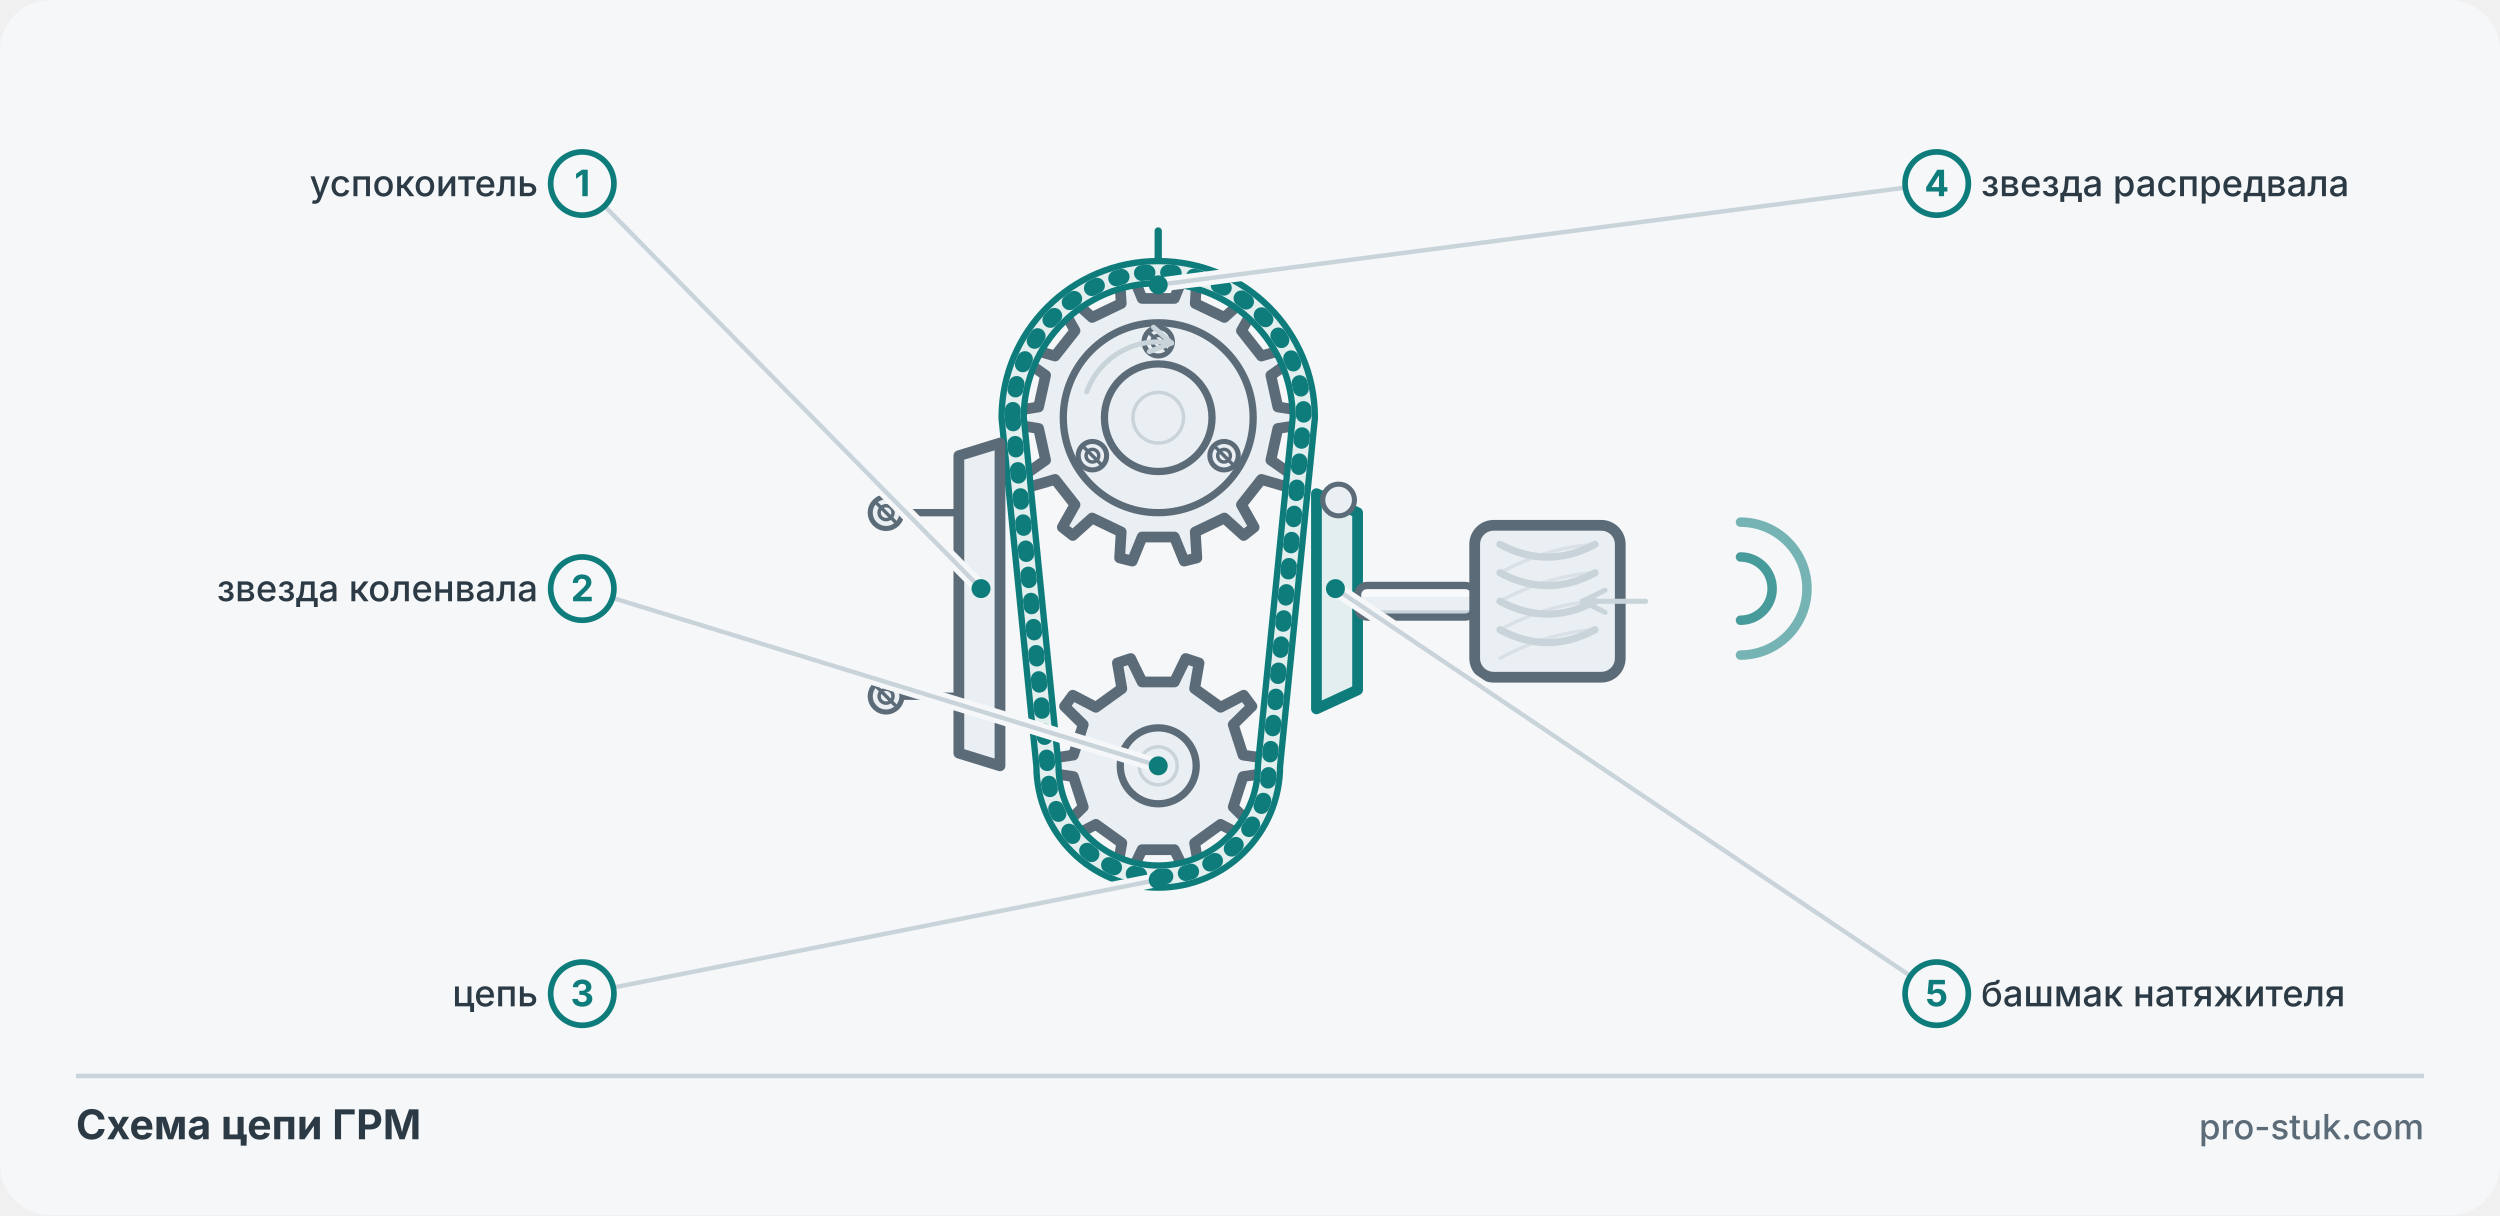
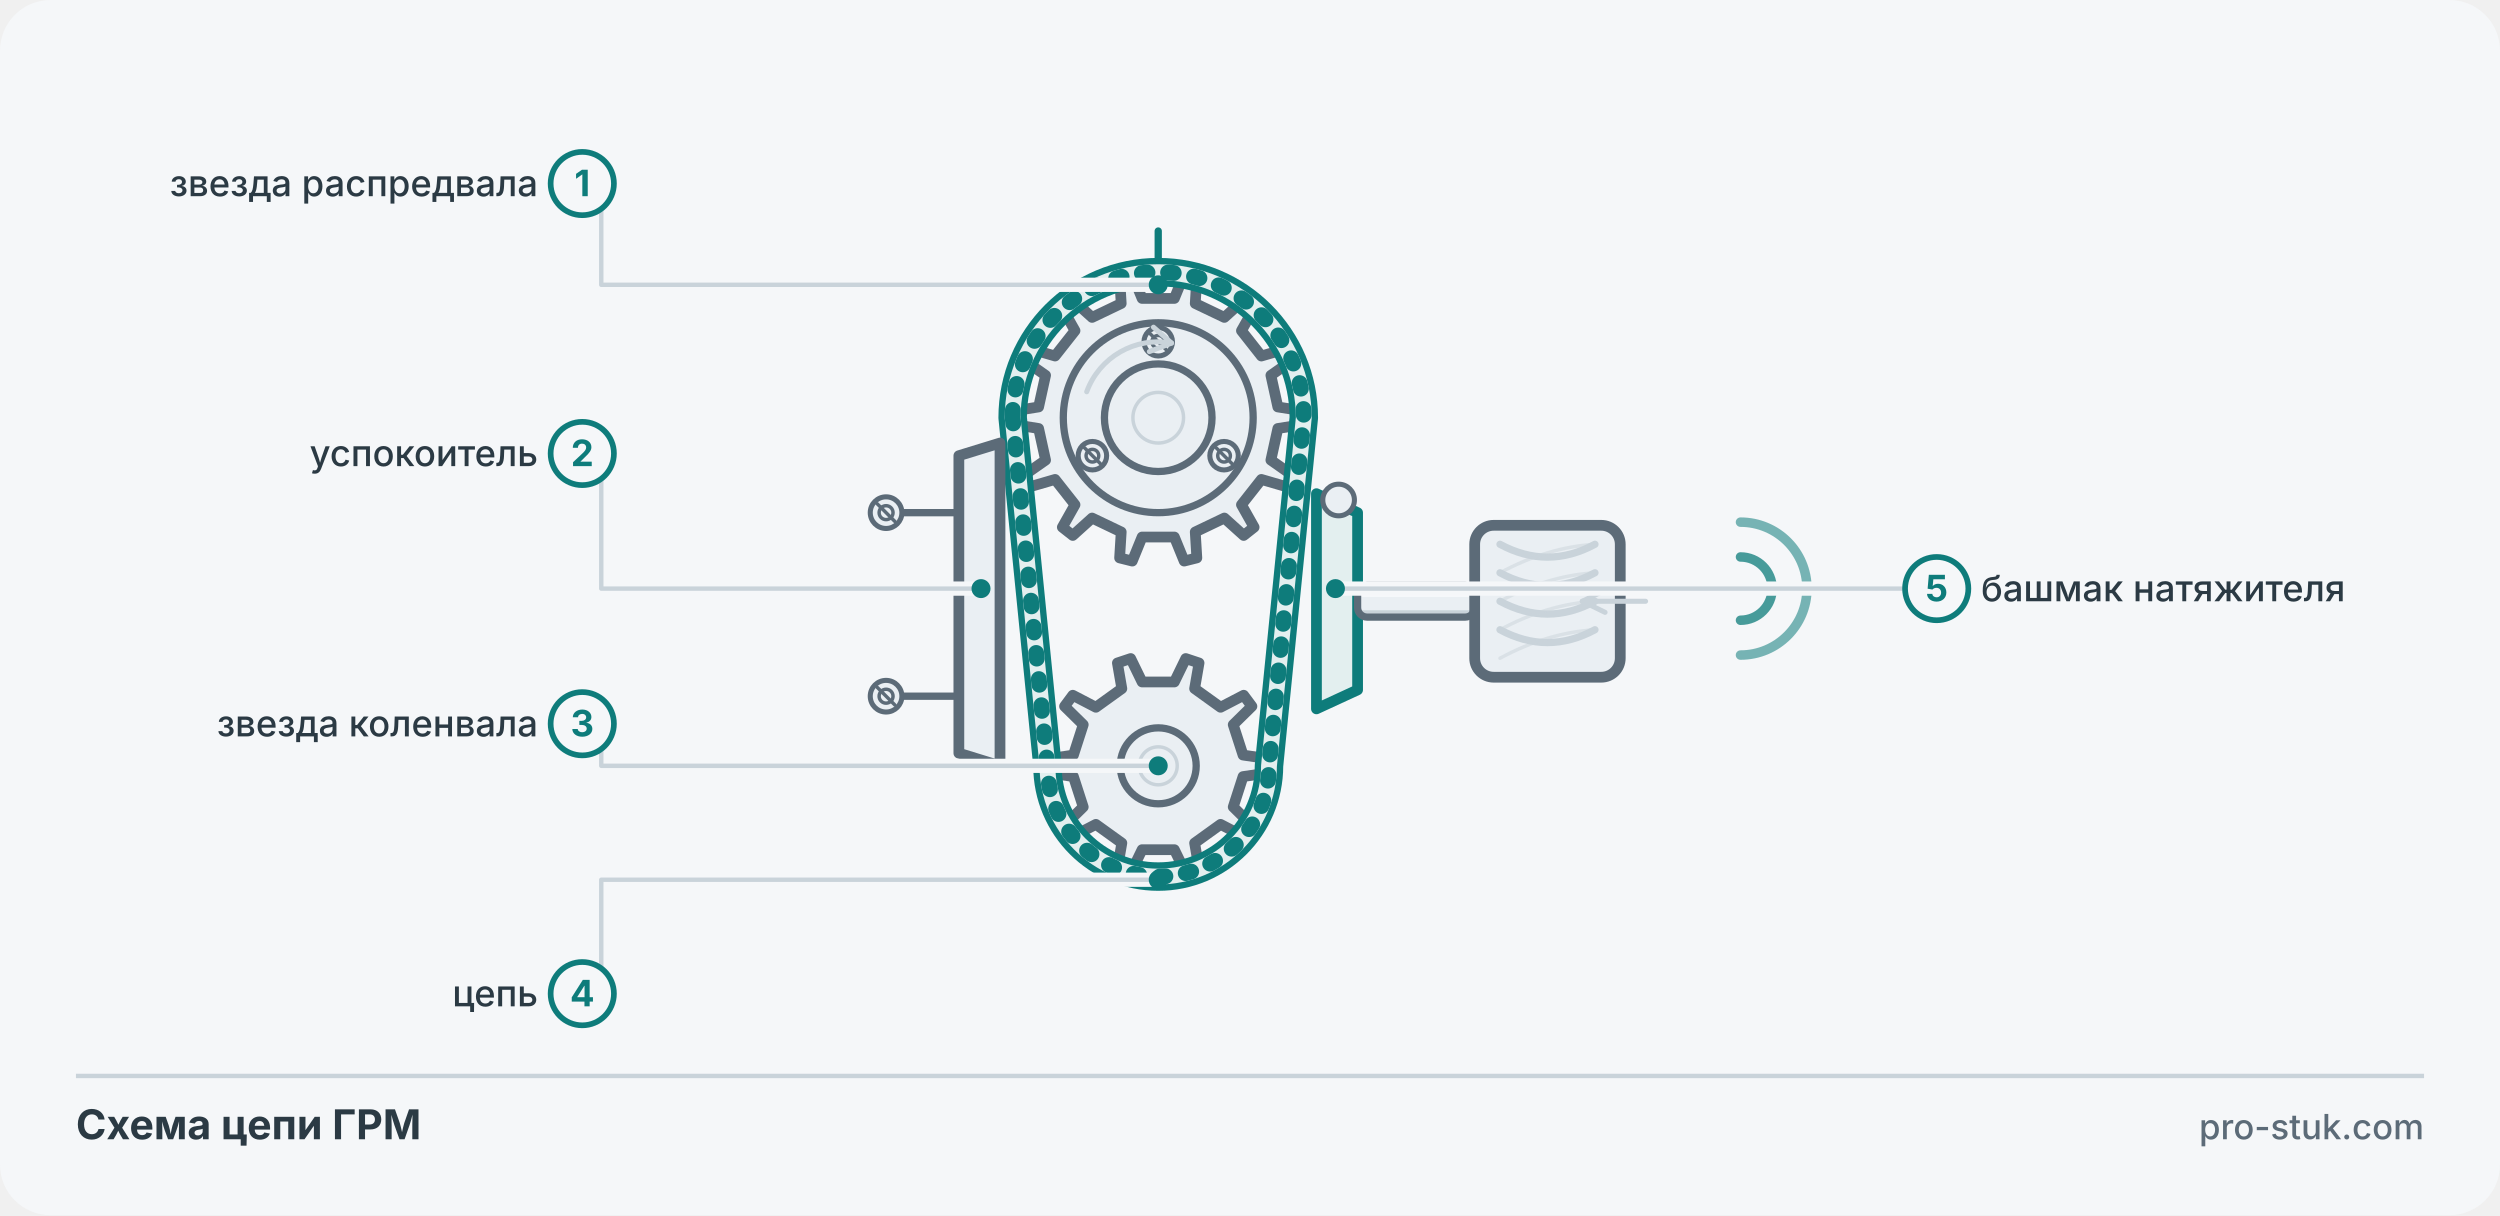
<svg xmlns="http://www.w3.org/2000/svg" viewBox="0 0 790 384" role="img" aria-label="Схема цепи ГРМ">
  <defs>
    <pattern id="mRub" width="7" height="7" patternUnits="userSpaceOnUse">
      <path d="M0 7 L7 0 M-1 1 L1 -1 M6 8 L8 6" stroke="#C9D3DA" stroke-width="1" />
      <path d="M0 0 L7 7 M-1 6 L1 8 M6 -1 L8 1" stroke="#C9D3DA" stroke-width="1" />
    </pattern>
    <pattern id="mCer" width="8" height="8" patternUnits="userSpaceOnUse">
      <circle cx="2" cy="2" r="1.2" fill="#C9D3DA" />
      <circle cx="6" cy="6" r="1.2" fill="#C9D3DA" />
    </pattern>
    <pattern id="mFric" width="6" height="6" patternUnits="userSpaceOnUse">
      <circle cx="1.5" cy="1.5" r="0.9" fill="#0E7C7B" opacity="0.55" />
      <circle cx="4.5" cy="4.5" r="0.9" fill="#0E7C7B" opacity="0.55" />
      <circle cx="4.5" cy="1.5" r="0.6" fill="#0E7C7B" opacity="0.35" />
    </pattern>
    <pattern id="mMet" width="6" height="6" patternUnits="userSpaceOnUse" patternTransform="rotate(45)">
      <path d="M0 0 V6" stroke="#C9D3DA" stroke-width="1" />
    </pattern>
  </defs>
  <rect width="790" height="384" rx="16" fill="#F5F7F9" />
  <g id="hl" />
  <g transform="translate(198,66)">
    <g fill="none" stroke-linecap="round" stroke-linejoin="round">
      <path d="M 205.8 62.6 L 214.0 63.9 L 214.0 68.1 L 205.8 69.4 L 203.6 79.4 L 210.3 84.1 L 208.5 87.8 L 200.6 85.5 L 194.3 93.5 L 198.3 100.6 L 195.0 103.2 L 188.9 97.7 L 179.7 102.1 L 180.2 110.3 L 176.2 111.3 L 173.1 103.7 L 162.9 103.7 L 159.8 111.3 L 155.8 110.3 L 156.3 102.1 L 147.1 97.7 L 141.0 103.2 L 137.7 100.6 L 141.7 93.5 L 135.4 85.5 L 127.5 87.8 L 125.7 84.1 L 132.4 79.4 L 130.2 69.4 L 122.0 68.1 L 122.0 63.9 L 130.2 62.6 L 132.4 52.6 L 125.7 47.9 L 127.5 44.2 L 135.4 46.5 L 141.7 38.5 L 137.7 31.4 L 141.0 28.8 L 147.1 34.3 L 156.3 29.9 L 155.8 21.7 L 159.8 20.7 L 162.9 28.3 L 173.1 28.3 L 176.2 20.7 L 180.2 21.7 L 179.7 29.9 L 188.9 34.3 L 195.0 28.8 L 198.3 31.4 L 194.3 38.5 L 200.6 46.5 L 208.5 44.2 L 210.3 47.9 L 203.6 52.6 Z" stroke="#5C6B78" stroke-width="3.4" fill="#EAEFF3" />
      <circle cx="168.0" cy="66.0" r="30.0" stroke="#5C6B78" stroke-width="2.3" fill="none" />
      <circle cx="168.0" cy="66.0" r="17.0" stroke="#5C6B78" stroke-width="2.3" fill="#EAEFF3" />
      <circle cx="168.0" cy="66.0" r="8.0" stroke="#C9D3DA" stroke-width="1.1" fill="none" />
      <circle cx="188.8" cy="78.0" r="4.5" stroke="#5C6B78" stroke-width="1.6" fill="#EAEFF3" />
      <path d="M 186.3 75.5 L 191.3 80.5" stroke="#5C6B78" stroke-width="1.1" />
      <circle cx="188.8" cy="78.0" r="2.0" stroke="#5C6B78" stroke-width="1.1" fill="none" />
      <circle cx="147.2" cy="78.0" r="4.5" stroke="#5C6B78" stroke-width="1.6" fill="#EAEFF3" />
      <path d="M 144.7 75.5 L 149.7 80.5" stroke="#5C6B78" stroke-width="1.1" />
      <circle cx="147.2" cy="78.0" r="2.0" stroke="#5C6B78" stroke-width="1.1" fill="none" />
      <circle cx="168.0" cy="42.0" r="4.5" stroke="#5C6B78" stroke-width="1.6" fill="#EAEFF3" />
      <path d="M 165.5 39.5 L 170.5 44.5" stroke="#5C6B78" stroke-width="1.1" />
      <circle cx="168.0" cy="42.0" r="2.0" stroke="#5C6B78" stroke-width="1.1" fill="none" />
      <path d="M 168.0 18.0 L 168.0 7.0" stroke="#0E7C7B" stroke-width="2.3" />
      <path d="M 194.8 172.6 L 202.9 173.8 L 202.9 178.2 L 194.8 179.4 L 191.7 189.0 L 197.6 194.8 L 195.0 198.3 L 187.7 194.5 L 179.5 200.4 L 180.9 208.5 L 176.7 209.9 L 173.1 202.5 L 162.9 202.5 L 159.3 209.9 L 155.1 208.5 L 156.5 200.4 L 148.3 194.5 L 141.0 198.3 L 138.4 194.8 L 144.3 189.0 L 141.2 179.4 L 133.1 178.2 L 133.1 173.8 L 141.2 172.6 L 144.3 163.0 L 138.4 157.2 L 141.0 153.7 L 148.3 157.5 L 156.5 151.6 L 155.1 143.5 L 159.3 142.1 L 162.9 149.5 L 173.1 149.5 L 176.7 142.1 L 180.9 143.5 L 179.5 151.6 L 187.7 157.5 L 195.0 153.7 L 197.6 157.2 L 191.7 163.0 Z" stroke="#5C6B78" stroke-width="3.4" fill="#EAEFF3" />
      <circle cx="168.0" cy="176.0" r="12.0" stroke="#5C6B78" stroke-width="2.3" fill="#EAEFF3" />
      <circle cx="168.0" cy="176.0" r="6.0" stroke="#C9D3DA" stroke-width="1.1" fill="none" />
      <path d="M 122.0 66.0 L 133.0 176.0 A 35.0 35.0 0 0 0 203.0 176.0 L 214.0 66.0 A 46.0 46.0 0 0 0 122.0 66.0 Z" stroke="#0E7C7B" stroke-width="9" fill="none" />
      <path d="M 122.0 66.0 L 133.0 176.0 A 35.0 35.0 0 0 0 203.0 176.0 L 214.0 66.0 A 46.0 46.0 0 0 0 122.0 66.0 Z" stroke="#E3EFEF" stroke-width="5" fill="none" />
      <path d="M 122.0 66.0 L 133.0 176.0 A 35.0 35.0 0 0 0 203.0 176.0 L 214.0 66.0 A 46.0 46.0 0 0 0 122.0 66.0 Z" stroke="#0E7C7B" stroke-width="5" stroke-dasharray="1.8 6.5" fill="none" />
      <path d="M 118.0 74.0 L 118.0 176.0 L 105.0 172.0 L 105.0 78.0 Z" stroke="#5C6B78" stroke-width="3.4" fill="#EAEFF3" />
      <path d="M 105.0 96.0 L 86.0 96.0" stroke="#5C6B78" stroke-width="2.3" />
      <circle cx="82.0" cy="96.0" r="5.0" stroke="#5C6B78" stroke-width="1.6" fill="#EAEFF3" />
      <path d="M 79.2 93.2 L 84.8 98.8" stroke="#5C6B78" stroke-width="1.1" />
      <circle cx="82.0" cy="96.0" r="2.2" stroke="#5C6B78" stroke-width="1.1" fill="none" />
      <path d="M 105.0 154.0 L 86.0 154.0" stroke="#5C6B78" stroke-width="2.3" />
      <circle cx="82.0" cy="154.0" r="5.0" stroke="#5C6B78" stroke-width="1.6" fill="#EAEFF3" />
      <path d="M 79.2 151.2 L 84.8 156.8" stroke="#5C6B78" stroke-width="1.1" />
      <circle cx="82.0" cy="154.0" r="2.2" stroke="#5C6B78" stroke-width="1.1" fill="none" />
      <path d="M 218.0 90.0 L 218.0 158.0 L 231.0 152.0 L 231.0 96.0 Z" stroke="#0E7C7B" stroke-width="3.4" fill="#E3EFEF" />
      <circle cx="225.0" cy="92.0" r="5.0" stroke="#5C6B78" stroke-width="1.6" fill="#EAEFF3" />
      <rect x="231.0" y="119.0" width="37.0" height="10.0" rx="3" stroke="none" stroke-width="0" fill="#EAEFF3" />
      <rect x="231.0" y="120.4" width="37.0" height="2.2" fill="#FFFFFF" opacity="0.65" />
      <path d="M 231.0 127.4 L 268.0 127.4" stroke="#C9D3DA" stroke-width="1.1" />
      <rect x="231.0" y="119.0" width="37.0" height="10.0" rx="3" stroke="#5C6B78" stroke-width="2.3" fill="none" />
      <rect x="268.0" y="100.0" width="46.0" height="48.0" rx="6" stroke="#5C6B78" stroke-width="3.4" fill="#EAEFF3" />
      <path d="M 276 106.0 Q 291 114.1 306 106.0" stroke="#C9D3DA" stroke-width="2.3" fill="none" />
      <path d="M 306 106.0 Q 291 106.9 276 115.0" stroke="#C9D3DA" stroke-width="1.1" fill="none" opacity="0.5" />
      <path d="M 276 115.0 Q 291 123.1 306 115.0" stroke="#C9D3DA" stroke-width="2.3" fill="none" />
      <path d="M 306 115.0 Q 291 115.9 276 124.0" stroke="#C9D3DA" stroke-width="1.1" fill="none" opacity="0.5" />
      <path d="M 276 124.0 Q 291 132.1 306 124.0" stroke="#C9D3DA" stroke-width="2.3" fill="none" />
      <path d="M 306 124.0 Q 291 124.9 276 133.0" stroke="#C9D3DA" stroke-width="1.1" fill="none" opacity="0.5" />
      <path d="M 276 133.0 Q 291 141.1 306 133.0" stroke="#C9D3DA" stroke-width="2.3" fill="none" />
      <path d="M 306 133.0 Q 291 133.9 276 142.0" stroke="#C9D3DA" stroke-width="1.1" fill="none" opacity="0.5" />
      <path d="M 322.0 124.0 L 302.0 124.0" stroke="#C9D3DA" stroke-width="1.6" />
      <path d="M 309.2 120.5 L 302.0 124.0 L 309.2 127.5" stroke="#C9D3DA" stroke-width="1.6" fill="none" />
      <path d="M 145.4 57.8 A 24.0 24.0 0 0 1 172.2 42.4" stroke="#C9D3DA" stroke-width="1.6" fill="none" />
      <path d="M 165.2 45.1 L 172.2 42.4 L 166.5 37.4" stroke="#C9D3DA" stroke-width="1.6" fill="none" />
      <path d="M 352 110 A 10 10 0 0 1 352 130" stroke="#0E7C7B" stroke-width="3" opacity="0.75" />
      <path d="M 352 99 A 21 21 0 0 1 352 141" stroke="#0E7C7B" stroke-width="3" opacity="0.55" />
    </g>
  </g>
  <g fill="none" stroke-linecap="round" stroke-linejoin="round">
-     <path d="M 310.0 186.0 L 184.0 58.0" stroke="#F5F7F9" stroke-width="4.5" fill="none" />
-     <path d="M 310.0 186.0 L 184.0 58.0" stroke="#C9D3DA" stroke-width="1.4" fill="none" />
-     <circle cx="310.0" cy="186.0" r="3" fill="#0E7C7B" />
+     <path d="M 184.0 58.0 L 190.0 58.0 L 190.0 90.0 L 366.0 90.0" stroke="#F5F7F9" stroke-width="4.5" fill="none" />
+     <path d="M 184.0 58.0 L 190.0 58.0 L 190.0 90.0 L 366.0 90.0" stroke="#C9D3DA" stroke-width="1.4" fill="none" />
+     <circle cx="366.0" cy="90.0" r="3" fill="#0E7C7B" />
    <circle cx="184" cy="58.0" r="10" fill="#F5F7F9" stroke="#0E7C7B" stroke-width="1.8" />
    <text x="184.0" y="62.0" font-family="Manrope, Inter, system-ui, -apple-system, Segoe UI, sans-serif" font-size="11.5" font-weight="700" fill="#0E7C7B" text-anchor="middle">1</text>
-     <text x="170.0" y="62.0" font-family="Manrope, Inter, system-ui, -apple-system, Segoe UI, sans-serif" font-size="11.5" font-weight="500" fill="#2B3A44" text-anchor="end">успокоитель</text>
-     <path d="M 366.0 242.0 L 184.0 186.0" stroke="#F5F7F9" stroke-width="4.5" fill="none" />
-     <path d="M 366.0 242.0 L 184.0 186.0" stroke="#C9D3DA" stroke-width="1.4" fill="none" />
+     <text x="170.0" y="62.0" font-family="Manrope, Inter, system-ui, -apple-system, Segoe UI, sans-serif" font-size="11.5" font-weight="500" fill="#2B3A44" text-anchor="end">звезда распредвала</text>
+     <path d="M 184.0 143.3 L 190.0 143.3 L 190.0 186.0 L 310.0 186.0" stroke="#F5F7F9" stroke-width="4.5" fill="none" />
+     <path d="M 184.0 143.3 L 190.0 143.3 L 190.0 186.0 L 310.0 186.0" stroke="#C9D3DA" stroke-width="1.4" fill="none" />
+     <circle cx="310.0" cy="186.0" r="3" fill="#0E7C7B" />
+     <circle cx="184" cy="143.3" r="10" fill="#F5F7F9" stroke="#0E7C7B" stroke-width="1.8" />
+     <text x="184.0" y="147.3" font-family="Manrope, Inter, system-ui, -apple-system, Segoe UI, sans-serif" font-size="11.5" font-weight="700" fill="#0E7C7B" text-anchor="middle">2</text>
+     <text x="170.0" y="147.3" font-family="Manrope, Inter, system-ui, -apple-system, Segoe UI, sans-serif" font-size="11.5" font-weight="500" fill="#2B3A44" text-anchor="end">успокоитель</text>
+     <path d="M 184.0 228.7 L 190.0 228.7 L 190.0 242.0 L 366.0 242.0" stroke="#F5F7F9" stroke-width="4.5" fill="none" />
+     <path d="M 184.0 228.7 L 190.0 228.7 L 190.0 242.0 L 366.0 242.0" stroke="#C9D3DA" stroke-width="1.4" fill="none" />
    <circle cx="366.0" cy="242.0" r="3" fill="#0E7C7B" />
-     <circle cx="184" cy="186.0" r="10" fill="#F5F7F9" stroke="#0E7C7B" stroke-width="1.8" />
-     <text x="184.0" y="190.0" font-family="Manrope, Inter, system-ui, -apple-system, Segoe UI, sans-serif" font-size="11.5" font-weight="700" fill="#0E7C7B" text-anchor="middle">2</text>
-     <text x="170.0" y="190.0" font-family="Manrope, Inter, system-ui, -apple-system, Segoe UI, sans-serif" font-size="11.5" font-weight="500" fill="#2B3A44" text-anchor="end">звезда коленвала</text>
-     <path d="M 366.0 278.0 L 184.0 314.0" stroke="#F5F7F9" stroke-width="4.5" fill="none" />
-     <path d="M 366.0 278.0 L 184.0 314.0" stroke="#C9D3DA" stroke-width="1.4" fill="none" />
+     <circle cx="184" cy="228.7" r="10" fill="#F5F7F9" stroke="#0E7C7B" stroke-width="1.8" />
+     <text x="184.0" y="232.7" font-family="Manrope, Inter, system-ui, -apple-system, Segoe UI, sans-serif" font-size="11.5" font-weight="700" fill="#0E7C7B" text-anchor="middle">3</text>
+     <text x="170.0" y="232.7" font-family="Manrope, Inter, system-ui, -apple-system, Segoe UI, sans-serif" font-size="11.5" font-weight="500" fill="#2B3A44" text-anchor="end">звезда коленвала</text>
+     <path d="M 184.0 314.0 L 190.0 314.0 L 190.0 278.0 L 366.0 278.0" stroke="#F5F7F9" stroke-width="4.5" fill="none" />
+     <path d="M 184.0 314.0 L 190.0 314.0 L 190.0 278.0 L 366.0 278.0" stroke="#C9D3DA" stroke-width="1.4" fill="none" />
    <circle cx="366.0" cy="278.0" r="3" fill="#0E7C7B" />
    <circle cx="184" cy="314.0" r="10" fill="#F5F7F9" stroke="#0E7C7B" stroke-width="1.8" />
-     <text x="184.0" y="318.0" font-family="Manrope, Inter, system-ui, -apple-system, Segoe UI, sans-serif" font-size="11.5" font-weight="700" fill="#0E7C7B" text-anchor="middle">3</text>
+     <text x="184.0" y="318.0" font-family="Manrope, Inter, system-ui, -apple-system, Segoe UI, sans-serif" font-size="11.5" font-weight="700" fill="#0E7C7B" text-anchor="middle">4</text>
    <text x="170.0" y="318.0" font-family="Manrope, Inter, system-ui, -apple-system, Segoe UI, sans-serif" font-size="11.5" font-weight="500" fill="#2B3A44" text-anchor="end">цепь</text>
-     <path d="M 366.0 90.0 L 612.0 58.0" stroke="#F5F7F9" stroke-width="4.5" fill="none" />
-     <path d="M 366.0 90.0 L 612.0 58.0" stroke="#C9D3DA" stroke-width="1.4" fill="none" />
-     <circle cx="366.0" cy="90.0" r="3" fill="#0E7C7B" />
-     <circle cx="612" cy="58.0" r="10" fill="#F5F7F9" stroke="#0E7C7B" stroke-width="1.8" />
-     <text x="612.0" y="62.0" font-family="Manrope, Inter, system-ui, -apple-system, Segoe UI, sans-serif" font-size="11.5" font-weight="700" fill="#0E7C7B" text-anchor="middle">4</text>
-     <text x="626.0" y="62.0" font-family="Manrope, Inter, system-ui, -apple-system, Segoe UI, sans-serif" font-size="11.5" font-weight="500" fill="#2B3A44" text-anchor="start">звезда распредвала</text>
-     <path d="M 422.0 186.0 L 612.0 314.0" stroke="#F5F7F9" stroke-width="4.5" fill="none" />
-     <path d="M 422.0 186.0 L 612.0 314.0" stroke="#C9D3DA" stroke-width="1.4" fill="none" />
+     <path d="M 612.0 186.0 L 606.0 186.0 L 606.0 186.0 L 422.0 186.0" stroke="#F5F7F9" stroke-width="4.5" fill="none" />
+     <path d="M 612.0 186.0 L 606.0 186.0 L 606.0 186.0 L 422.0 186.0" stroke="#C9D3DA" stroke-width="1.4" fill="none" />
    <circle cx="422.0" cy="186.0" r="3" fill="#0E7C7B" />
-     <circle cx="612" cy="314.0" r="10" fill="#F5F7F9" stroke="#0E7C7B" stroke-width="1.8" />
-     <text x="612.0" y="318.0" font-family="Manrope, Inter, system-ui, -apple-system, Segoe UI, sans-serif" font-size="11.5" font-weight="700" fill="#0E7C7B" text-anchor="middle">5</text>
-     <text x="626.0" y="318.0" font-family="Manrope, Inter, system-ui, -apple-system, Segoe UI, sans-serif" font-size="11.5" font-weight="500" fill="#2B3A44" text-anchor="start">башмак натяжителя</text>
+     <circle cx="612" cy="186.0" r="10" fill="#F5F7F9" stroke="#0E7C7B" stroke-width="1.8" />
+     <text x="612.0" y="190.0" font-family="Manrope, Inter, system-ui, -apple-system, Segoe UI, sans-serif" font-size="11.5" font-weight="700" fill="#0E7C7B" text-anchor="middle">5</text>
+     <text x="626.0" y="190.0" font-family="Manrope, Inter, system-ui, -apple-system, Segoe UI, sans-serif" font-size="11.5" font-weight="500" fill="#2B3A44" text-anchor="start">башмак натяжителя</text>
  </g>
  <path d="M 24 340 L 766 340" stroke="#C9D3DA" stroke-width="1.4" fill="none" />
  <text x="24.0" y="360.0" font-family="Manrope, Inter, system-ui, -apple-system, Segoe UI, sans-serif" font-size="13" font-weight="700" fill="#2B3A44" text-anchor="start">Схема цепи ГРМ</text>
  <text x="766.0" y="360.0" font-family="Manrope, Inter, system-ui, -apple-system, Segoe UI, sans-serif" font-size="11" font-weight="500" fill="#5C6B78" text-anchor="end">pro-stuk.com</text>
</svg>
